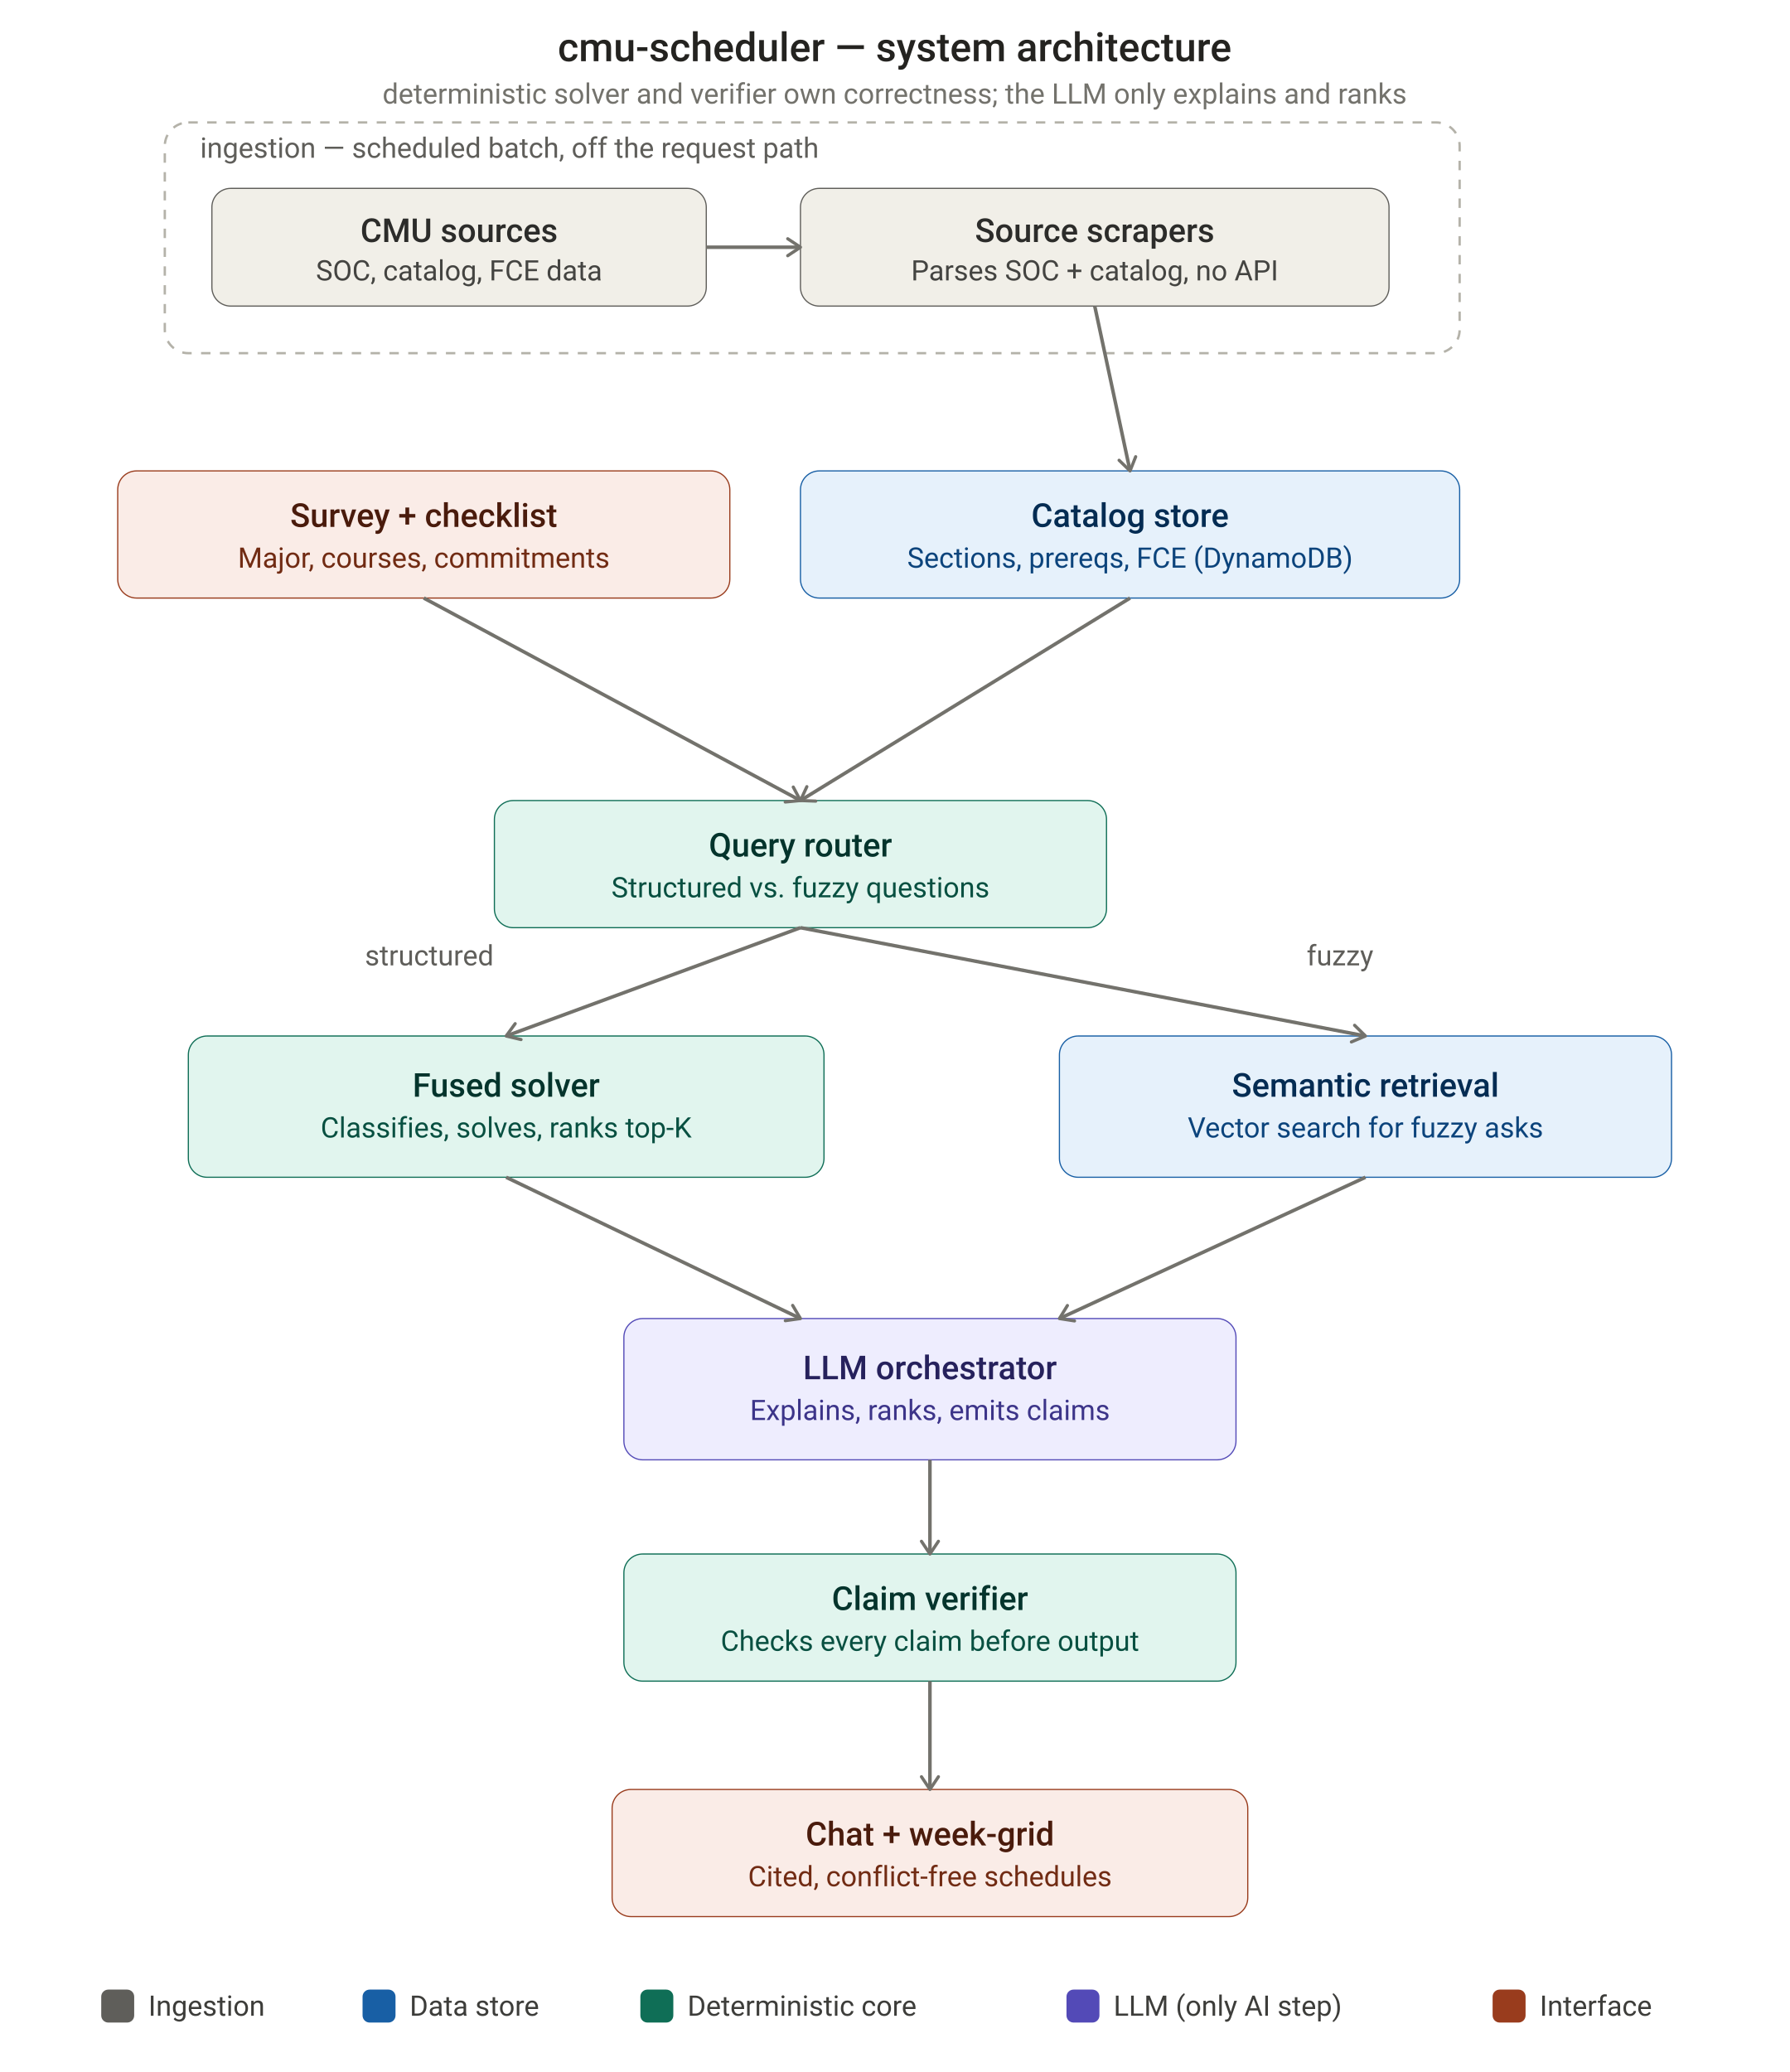
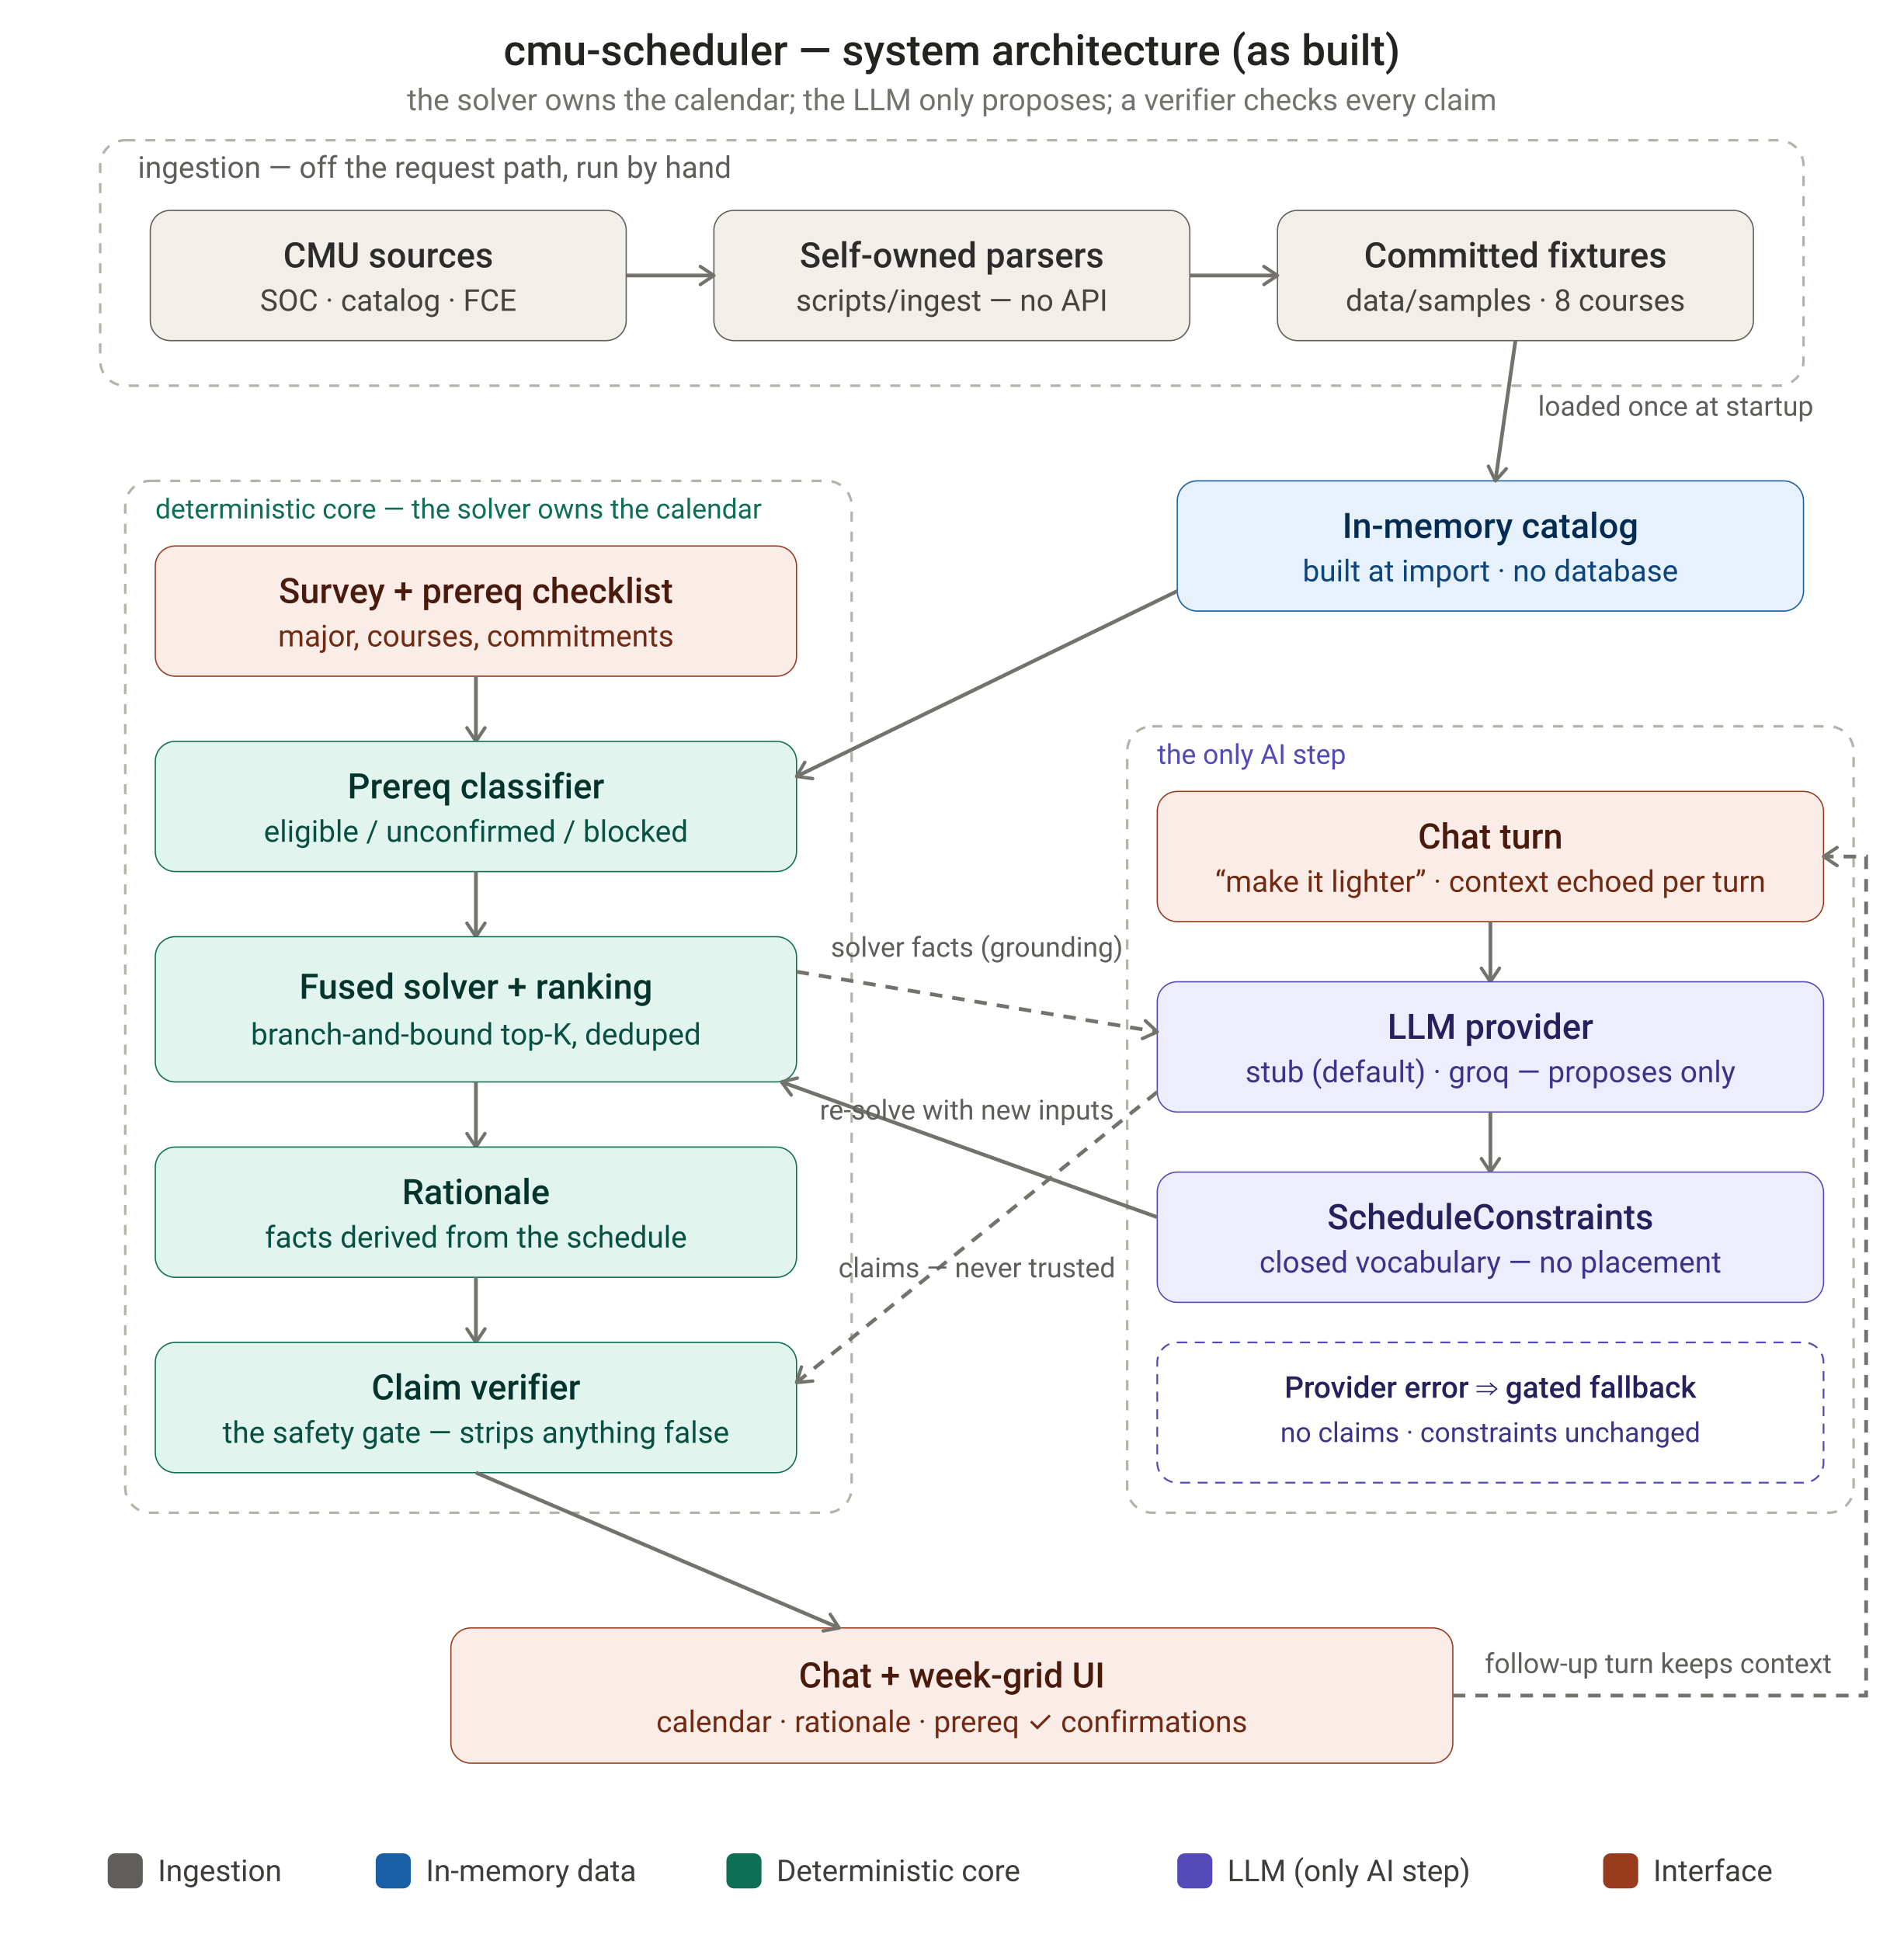
- <svg xmlns="http://www.w3.org/2000/svg" width="100%" viewBox="0 0 760 880" role="img" style="font-family:-apple-system,BlinkMacSystemFont,'Segoe UI',Roboto,Helvetica,Arial,sans-serif">
+ <svg xmlns="http://www.w3.org/2000/svg" width="100%" viewBox="0 0 760 775" role="img" style="font-family:-apple-system,BlinkMacSystemFont,'Segoe UI',Roboto,Helvetica,Arial,sans-serif">
  <defs>
    <marker id="arrow" viewBox="0 0 10 10" refX="8" refY="5" markerWidth="6" markerHeight="6" orient="auto-start-reverse">
      <path d="M2 1L8 5L2 9" fill="none" stroke="#73726c" stroke-width="1.5" stroke-linecap="round" stroke-linejoin="round" />
    </marker>
  </defs>
-   <text x="380" y="26" text-anchor="middle" font-size="17" font-weight="500" fill="#242320">cmu-scheduler — system architecture</text>
-   <text x="380" y="44" text-anchor="middle" font-size="12" fill="#73726c">deterministic solver and verifier own correctness; the LLM only explains and ranks</text>
-   <rect x="70" y="52" width="550" height="98" rx="10" fill="none" stroke="#B4B2A9" stroke-width="1" stroke-dasharray="4 4" />
-   <text x="85" y="67" font-size="12" fill="#5F5E5A">ingestion — scheduled batch, off the request path</text>
-   <rect x="90" y="80" width="210" height="50" rx="8" fill="#F1EFE8" stroke="#5F5E5A" stroke-width="0.5" />
-   <text x="195" y="98" text-anchor="middle" dominant-baseline="central" font-size="14" font-weight="500" fill="#2C2C2A">CMU sources</text>
-   <text x="195" y="115" text-anchor="middle" dominant-baseline="central" font-size="12" fill="#444441">SOC, catalog, FCE data</text>
-   <rect x="340" y="80" width="250" height="50" rx="8" fill="#F1EFE8" stroke="#5F5E5A" stroke-width="0.5" />
-   <text x="465" y="98" text-anchor="middle" dominant-baseline="central" font-size="14" font-weight="500" fill="#2C2C2A">Source scrapers</text>
-   <text x="465" y="115" text-anchor="middle" dominant-baseline="central" font-size="12" fill="#444441">Parses SOC + catalog, no API</text>
-   <line x1="300" y1="105" x2="340" y2="105" stroke="#73726c" stroke-width="1.5" marker-end="url(#arrow)" />
-   <rect x="340" y="200" width="280" height="54" rx="8" fill="#E6F1FB" stroke="#185FA5" stroke-width="0.5" />
-   <text x="480" y="219" text-anchor="middle" dominant-baseline="central" font-size="14" font-weight="500" fill="#042C53">Catalog store</text>
-   <text x="480" y="237" text-anchor="middle" dominant-baseline="central" font-size="12" fill="#0C447C">Sections, prereqs, FCE (DynamoDB)</text>
-   <line x1="465" y1="130" x2="480" y2="200" stroke="#73726c" stroke-width="1.5" marker-end="url(#arrow)" />
-   <rect x="50" y="200" width="260" height="54" rx="8" fill="#FAECE7" stroke="#993C1D" stroke-width="0.5" />
-   <text x="180" y="219" text-anchor="middle" dominant-baseline="central" font-size="14" font-weight="500" fill="#4A1B0C">Survey + checklist</text>
-   <text x="180" y="237" text-anchor="middle" dominant-baseline="central" font-size="12" fill="#712B13">Major, courses, commitments</text>
-   <rect x="210" y="340" width="260" height="54" rx="8" fill="#E1F5EE" stroke="#0F6E56" stroke-width="0.5" />
-   <text x="340" y="359" text-anchor="middle" dominant-baseline="central" font-size="14" font-weight="500" fill="#04342C">Query router</text>
-   <text x="340" y="377" text-anchor="middle" dominant-baseline="central" font-size="12" fill="#085041">Structured vs. fuzzy questions</text>
-   <line x1="180" y1="254" x2="340" y2="340" stroke="#73726c" stroke-width="1.5" marker-end="url(#arrow)" />
-   <line x1="480" y1="254" x2="340" y2="340" stroke="#73726c" stroke-width="1.5" marker-end="url(#arrow)" />
-   <rect x="80" y="440" width="270" height="60" rx="8" fill="#E1F5EE" stroke="#0F6E56" stroke-width="0.5" />
-   <text x="215" y="461" text-anchor="middle" dominant-baseline="central" font-size="14" font-weight="500" fill="#04342C">Fused solver</text>
-   <text x="215" y="479" text-anchor="middle" dominant-baseline="central" font-size="12" fill="#085041">Classifies, solves, ranks top-K</text>
-   <rect x="450" y="440" width="260" height="60" rx="8" fill="#E6F1FB" stroke="#185FA5" stroke-width="0.5" />
-   <text x="580" y="461" text-anchor="middle" dominant-baseline="central" font-size="14" font-weight="500" fill="#042C53">Semantic retrieval</text>
-   <text x="580" y="479" text-anchor="middle" dominant-baseline="central" font-size="12" fill="#0C447C">Vector search for fuzzy asks</text>
-   <line x1="340" y1="394" x2="215" y2="440" stroke="#73726c" stroke-width="1.5" marker-end="url(#arrow)" />
-   <line x1="340" y1="394" x2="580" y2="440" stroke="#73726c" stroke-width="1.5" marker-end="url(#arrow)" />
-   <text x="155" y="410" font-size="12" fill="#5F5E5A">structured</text>
-   <text x="555" y="410" font-size="12" fill="#5F5E5A">fuzzy</text>
-   <rect x="265" y="560" width="260" height="60" rx="8" fill="#EEEDFE" stroke="#534AB7" stroke-width="0.5" />
-   <text x="395" y="581" text-anchor="middle" dominant-baseline="central" font-size="14" font-weight="500" fill="#26215C">LLM orchestrator</text>
-   <text x="395" y="599" text-anchor="middle" dominant-baseline="central" font-size="12" fill="#3C3489">Explains, ranks, emits claims</text>
-   <line x1="215" y1="500" x2="340" y2="560" stroke="#73726c" stroke-width="1.5" marker-end="url(#arrow)" />
-   <line x1="580" y1="500" x2="450" y2="560" stroke="#73726c" stroke-width="1.5" marker-end="url(#arrow)" />
-   <rect x="265" y="660" width="260" height="54" rx="8" fill="#E1F5EE" stroke="#0F6E56" stroke-width="0.5" />
-   <text x="395" y="679" text-anchor="middle" dominant-baseline="central" font-size="14" font-weight="500" fill="#04342C">Claim verifier</text>
-   <text x="395" y="697" text-anchor="middle" dominant-baseline="central" font-size="12" fill="#085041">Checks every claim before output</text>
-   <line x1="395" y1="620" x2="395" y2="660" stroke="#73726c" stroke-width="1.5" marker-end="url(#arrow)" />
-   <rect x="260" y="760" width="270" height="54" rx="8" fill="#FAECE7" stroke="#993C1D" stroke-width="0.5" />
-   <text x="395" y="779" text-anchor="middle" dominant-baseline="central" font-size="14" font-weight="500" fill="#4A1B0C">Chat + week-grid</text>
-   <text x="395" y="797" text-anchor="middle" dominant-baseline="central" font-size="12" fill="#712B13">Cited, conflict-free schedules</text>
-   <line x1="395" y1="714" x2="395" y2="760" stroke="#73726c" stroke-width="1.5" marker-end="url(#arrow)" />
-   <rect x="43" y="845" width="14" height="14" rx="3" fill="#5F5E5A" />
-   <text x="63" y="852" dominant-baseline="central" font-size="12" fill="#3d3d3a">Ingestion</text>
-   <rect x="154" y="845" width="14" height="14" rx="3" fill="#185FA5" />
-   <text x="174" y="852" dominant-baseline="central" font-size="12" fill="#3d3d3a">Data store</text>
-   <rect x="272" y="845" width="14" height="14" rx="3" fill="#0F6E56" />
-   <text x="292" y="852" dominant-baseline="central" font-size="12" fill="#3d3d3a">Deterministic core</text>
-   <rect x="453" y="845" width="14" height="14" rx="3" fill="#534AB7" />
-   <text x="473" y="852" dominant-baseline="central" font-size="12" fill="#3d3d3a">LLM (only AI step)</text>
-   <rect x="634" y="845" width="14" height="14" rx="3" fill="#993C1D" />
-   <text x="654" y="852" dominant-baseline="central" font-size="12" fill="#3d3d3a">Interface</text>
+   <text x="380" y="26" text-anchor="middle" font-size="17" font-weight="500" fill="#242320">cmu-scheduler — system architecture (as built)</text>
+   <text x="380" y="44" text-anchor="middle" font-size="12" fill="#73726c">the solver owns the calendar; the LLM only proposes; a verifier checks every claim</text>
+   <rect x="40" y="56" width="680" height="98" rx="10" fill="none" stroke="#B4B2A9" stroke-width="1" stroke-dasharray="4 4" />
+   <text x="55" y="71" font-size="12" fill="#5F5E5A">ingestion — off the request path, run by hand</text>
+   <rect x="60" y="84" width="190" height="52" rx="8" fill="#F1EFE8" stroke="#5F5E5A" stroke-width="0.5" />
+   <text x="155" y="102" text-anchor="middle" dominant-baseline="central" font-size="14" font-weight="500" fill="#2C2C2A">CMU sources</text>
+   <text x="155" y="120" text-anchor="middle" dominant-baseline="central" font-size="12" fill="#444441">SOC · catalog · FCE</text>
+   <rect x="285" y="84" width="190" height="52" rx="8" fill="#F1EFE8" stroke="#5F5E5A" stroke-width="0.5" />
+   <text x="380" y="102" text-anchor="middle" dominant-baseline="central" font-size="14" font-weight="500" fill="#2C2C2A">Self-owned parsers</text>
+   <text x="380" y="120" text-anchor="middle" dominant-baseline="central" font-size="12" fill="#444441">scripts/ingest — no API</text>
+   <rect x="510" y="84" width="190" height="52" rx="8" fill="#F1EFE8" stroke="#5F5E5A" stroke-width="0.5" />
+   <text x="605" y="102" text-anchor="middle" dominant-baseline="central" font-size="14" font-weight="500" fill="#2C2C2A">Committed fixtures</text>
+   <text x="605" y="120" text-anchor="middle" dominant-baseline="central" font-size="12" fill="#444441">data/samples · 8 courses</text>
+   <line x1="250" y1="110" x2="285" y2="110" stroke="#73726c" stroke-width="1.5" marker-end="url(#arrow)" />
+   <line x1="475" y1="110" x2="510" y2="110" stroke="#73726c" stroke-width="1.5" marker-end="url(#arrow)" />
+   <rect x="470" y="192" width="250" height="52" rx="8" fill="#E6F1FB" stroke="#185FA5" stroke-width="0.5" />
+   <text x="595" y="210" text-anchor="middle" dominant-baseline="central" font-size="14" font-weight="500" fill="#042C53">In-memory catalog</text>
+   <text x="595" y="228" text-anchor="middle" dominant-baseline="central" font-size="12" fill="#0C447C">built at import · no database</text>
+   <line x1="605" y1="136" x2="597" y2="192" stroke="#73726c" stroke-width="1.5" marker-end="url(#arrow)" />
+   <text x="614" y="166" font-size="11" fill="#5F5E5A">loaded once at startup</text>
+   <rect x="50" y="192" width="290" height="412" rx="10" fill="none" stroke="#B4B2A9" stroke-width="1" stroke-dasharray="4 4" />
+   <text x="62" y="207" font-size="11" fill="#0F6E56">deterministic core — the solver owns the calendar</text>
+   <rect x="62" y="218" width="256" height="52" rx="8" fill="#FAECE7" stroke="#993C1D" stroke-width="0.5" />
+   <text x="190" y="236" text-anchor="middle" dominant-baseline="central" font-size="14" font-weight="500" fill="#4A1B0C">Survey + prereq checklist</text>
+   <text x="190" y="254" text-anchor="middle" dominant-baseline="central" font-size="12" fill="#712B13">major, courses, commitments</text>
+   <line x1="190" y1="270" x2="190" y2="296" stroke="#73726c" stroke-width="1.5" marker-end="url(#arrow)" />
+   <rect x="62" y="296" width="256" height="52" rx="8" fill="#E1F5EE" stroke="#0F6E56" stroke-width="0.5" />
+   <text x="190" y="314" text-anchor="middle" dominant-baseline="central" font-size="14" font-weight="500" fill="#04342C">Prereq classifier</text>
+   <text x="190" y="332" text-anchor="middle" dominant-baseline="central" font-size="12" fill="#085041">eligible / unconfirmed / blocked</text>
+   <line x1="190" y1="348" x2="190" y2="374" stroke="#73726c" stroke-width="1.5" marker-end="url(#arrow)" />
+   <rect x="62" y="374" width="256" height="58" rx="8" fill="#E1F5EE" stroke="#0F6E56" stroke-width="0.5" />
+   <text x="190" y="394" text-anchor="middle" dominant-baseline="central" font-size="14" font-weight="500" fill="#04342C">Fused solver + ranking</text>
+   <text x="190" y="413" text-anchor="middle" dominant-baseline="central" font-size="12" fill="#085041">branch-and-bound top-K, deduped</text>
+   <line x1="190" y1="432" x2="190" y2="458" stroke="#73726c" stroke-width="1.5" marker-end="url(#arrow)" />
+   <rect x="62" y="458" width="256" height="52" rx="8" fill="#E1F5EE" stroke="#0F6E56" stroke-width="0.5" />
+   <text x="190" y="476" text-anchor="middle" dominant-baseline="central" font-size="14" font-weight="500" fill="#04342C">Rationale</text>
+   <text x="190" y="494" text-anchor="middle" dominant-baseline="central" font-size="12" fill="#085041">facts derived from the schedule</text>
+   <line x1="190" y1="510" x2="190" y2="536" stroke="#73726c" stroke-width="1.5" marker-end="url(#arrow)" />
+   <rect x="62" y="536" width="256" height="52" rx="8" fill="#E1F5EE" stroke="#0F6E56" stroke-width="0.5" />
+   <text x="190" y="554" text-anchor="middle" dominant-baseline="central" font-size="14" font-weight="500" fill="#04342C">Claim verifier</text>
+   <text x="190" y="572" text-anchor="middle" dominant-baseline="central" font-size="12" fill="#085041">the safety gate — strips anything false</text>
+   <line x1="470" y1="236" x2="318" y2="310" stroke="#73726c" stroke-width="1.5" marker-end="url(#arrow)" />
+   <rect x="450" y="290" width="290" height="314" rx="10" fill="none" stroke="#B4B2A9" stroke-width="1" stroke-dasharray="4 4" />
+   <text x="462" y="305" font-size="11" fill="#534AB7">the only AI step</text>
+   <rect x="462" y="316" width="266" height="52" rx="8" fill="#FAECE7" stroke="#993C1D" stroke-width="0.5" />
+   <text x="595" y="334" text-anchor="middle" dominant-baseline="central" font-size="14" font-weight="500" fill="#4A1B0C">Chat turn</text>
+   <text x="595" y="352" text-anchor="middle" dominant-baseline="central" font-size="12" fill="#712B13">“make it lighter” · context echoed per turn</text>
+   <line x1="595" y1="368" x2="595" y2="392" stroke="#73726c" stroke-width="1.5" marker-end="url(#arrow)" />
+   <rect x="462" y="392" width="266" height="52" rx="8" fill="#EEEDFE" stroke="#534AB7" stroke-width="0.5" />
+   <text x="595" y="410" text-anchor="middle" dominant-baseline="central" font-size="14" font-weight="500" fill="#26215C">LLM provider</text>
+   <text x="595" y="428" text-anchor="middle" dominant-baseline="central" font-size="12" fill="#3C3489">stub (default) · groq — proposes only</text>
+   <line x1="595" y1="444" x2="595" y2="468" stroke="#73726c" stroke-width="1.5" marker-end="url(#arrow)" />
+   <rect x="462" y="468" width="266" height="52" rx="8" fill="#EEEDFE" stroke="#534AB7" stroke-width="0.5" />
+   <text x="595" y="486" text-anchor="middle" dominant-baseline="central" font-size="14" font-weight="500" fill="#26215C">ScheduleConstraints</text>
+   <text x="595" y="504" text-anchor="middle" dominant-baseline="central" font-size="12" fill="#3C3489">closed vocabulary — no placement</text>
+   <rect x="462" y="536" width="266" height="56" rx="8" fill="none" stroke="#534AB7" stroke-width="0.7" stroke-dasharray="4 3" />
+   <text x="595" y="554" text-anchor="middle" dominant-baseline="central" font-size="12" font-weight="500" fill="#26215C">Provider error ⇒ gated fallback</text>
+   <text x="595" y="572" text-anchor="middle" dominant-baseline="central" font-size="11" fill="#3C3489">no claims · constraints unchanged</text>
+   <line x1="318" y1="388" x2="462" y2="412" stroke="#73726c" stroke-width="1.5" stroke-dasharray="5 4" marker-end="url(#arrow)" />
+   <text x="390" y="382" text-anchor="middle" font-size="11" fill="#5F5E5A">solver facts (grounding)</text>
+   <line x1="462" y1="486" x2="312" y2="432" stroke="#73726c" stroke-width="1.5" marker-end="url(#arrow)" />
+   <text x="386" y="447" text-anchor="middle" font-size="11" fill="#5F5E5A">re-solve with new inputs</text>
+   <line x1="462" y1="436" x2="318" y2="552" stroke="#73726c" stroke-width="1.5" stroke-dasharray="5 4" marker-end="url(#arrow)" />
+   <text x="390" y="510" text-anchor="middle" font-size="11" fill="#5F5E5A">claims — never trusted</text>
+   <rect x="180" y="650" width="400" height="54" rx="8" fill="#FAECE7" stroke="#993C1D" stroke-width="0.5" />
+   <text x="380" y="669" text-anchor="middle" dominant-baseline="central" font-size="14" font-weight="500" fill="#4A1B0C">Chat + week-grid UI</text>
+   <text x="380" y="687" text-anchor="middle" dominant-baseline="central" font-size="12" fill="#712B13">calendar · rationale · prereq ✓ confirmations</text>
+   <line x1="190" y1="588" x2="335" y2="650" stroke="#73726c" stroke-width="1.5" marker-end="url(#arrow)" />
+   <polyline points="580,677 745,677 745,342 728,342" fill="none" stroke="#73726c" stroke-width="1.5" stroke-dasharray="5 4" marker-end="url(#arrow)" />
+   <text x="662" y="668" text-anchor="middle" font-size="11" fill="#5F5E5A">follow-up turn keeps context</text>
+   <rect x="43" y="740" width="14" height="14" rx="3" fill="#5F5E5A" />
+   <text x="63" y="747" dominant-baseline="central" font-size="12" fill="#3d3d3a">Ingestion</text>
+   <rect x="150" y="740" width="14" height="14" rx="3" fill="#185FA5" />
+   <text x="170" y="747" dominant-baseline="central" font-size="12" fill="#3d3d3a">In-memory data</text>
+   <rect x="290" y="740" width="14" height="14" rx="3" fill="#0F6E56" />
+   <text x="310" y="747" dominant-baseline="central" font-size="12" fill="#3d3d3a">Deterministic core</text>
+   <rect x="470" y="740" width="14" height="14" rx="3" fill="#534AB7" />
+   <text x="490" y="747" dominant-baseline="central" font-size="12" fill="#3d3d3a">LLM (only AI step)</text>
+   <rect x="640" y="740" width="14" height="14" rx="3" fill="#993C1D" />
+   <text x="660" y="747" dominant-baseline="central" font-size="12" fill="#3d3d3a">Interface</text>
</svg>
